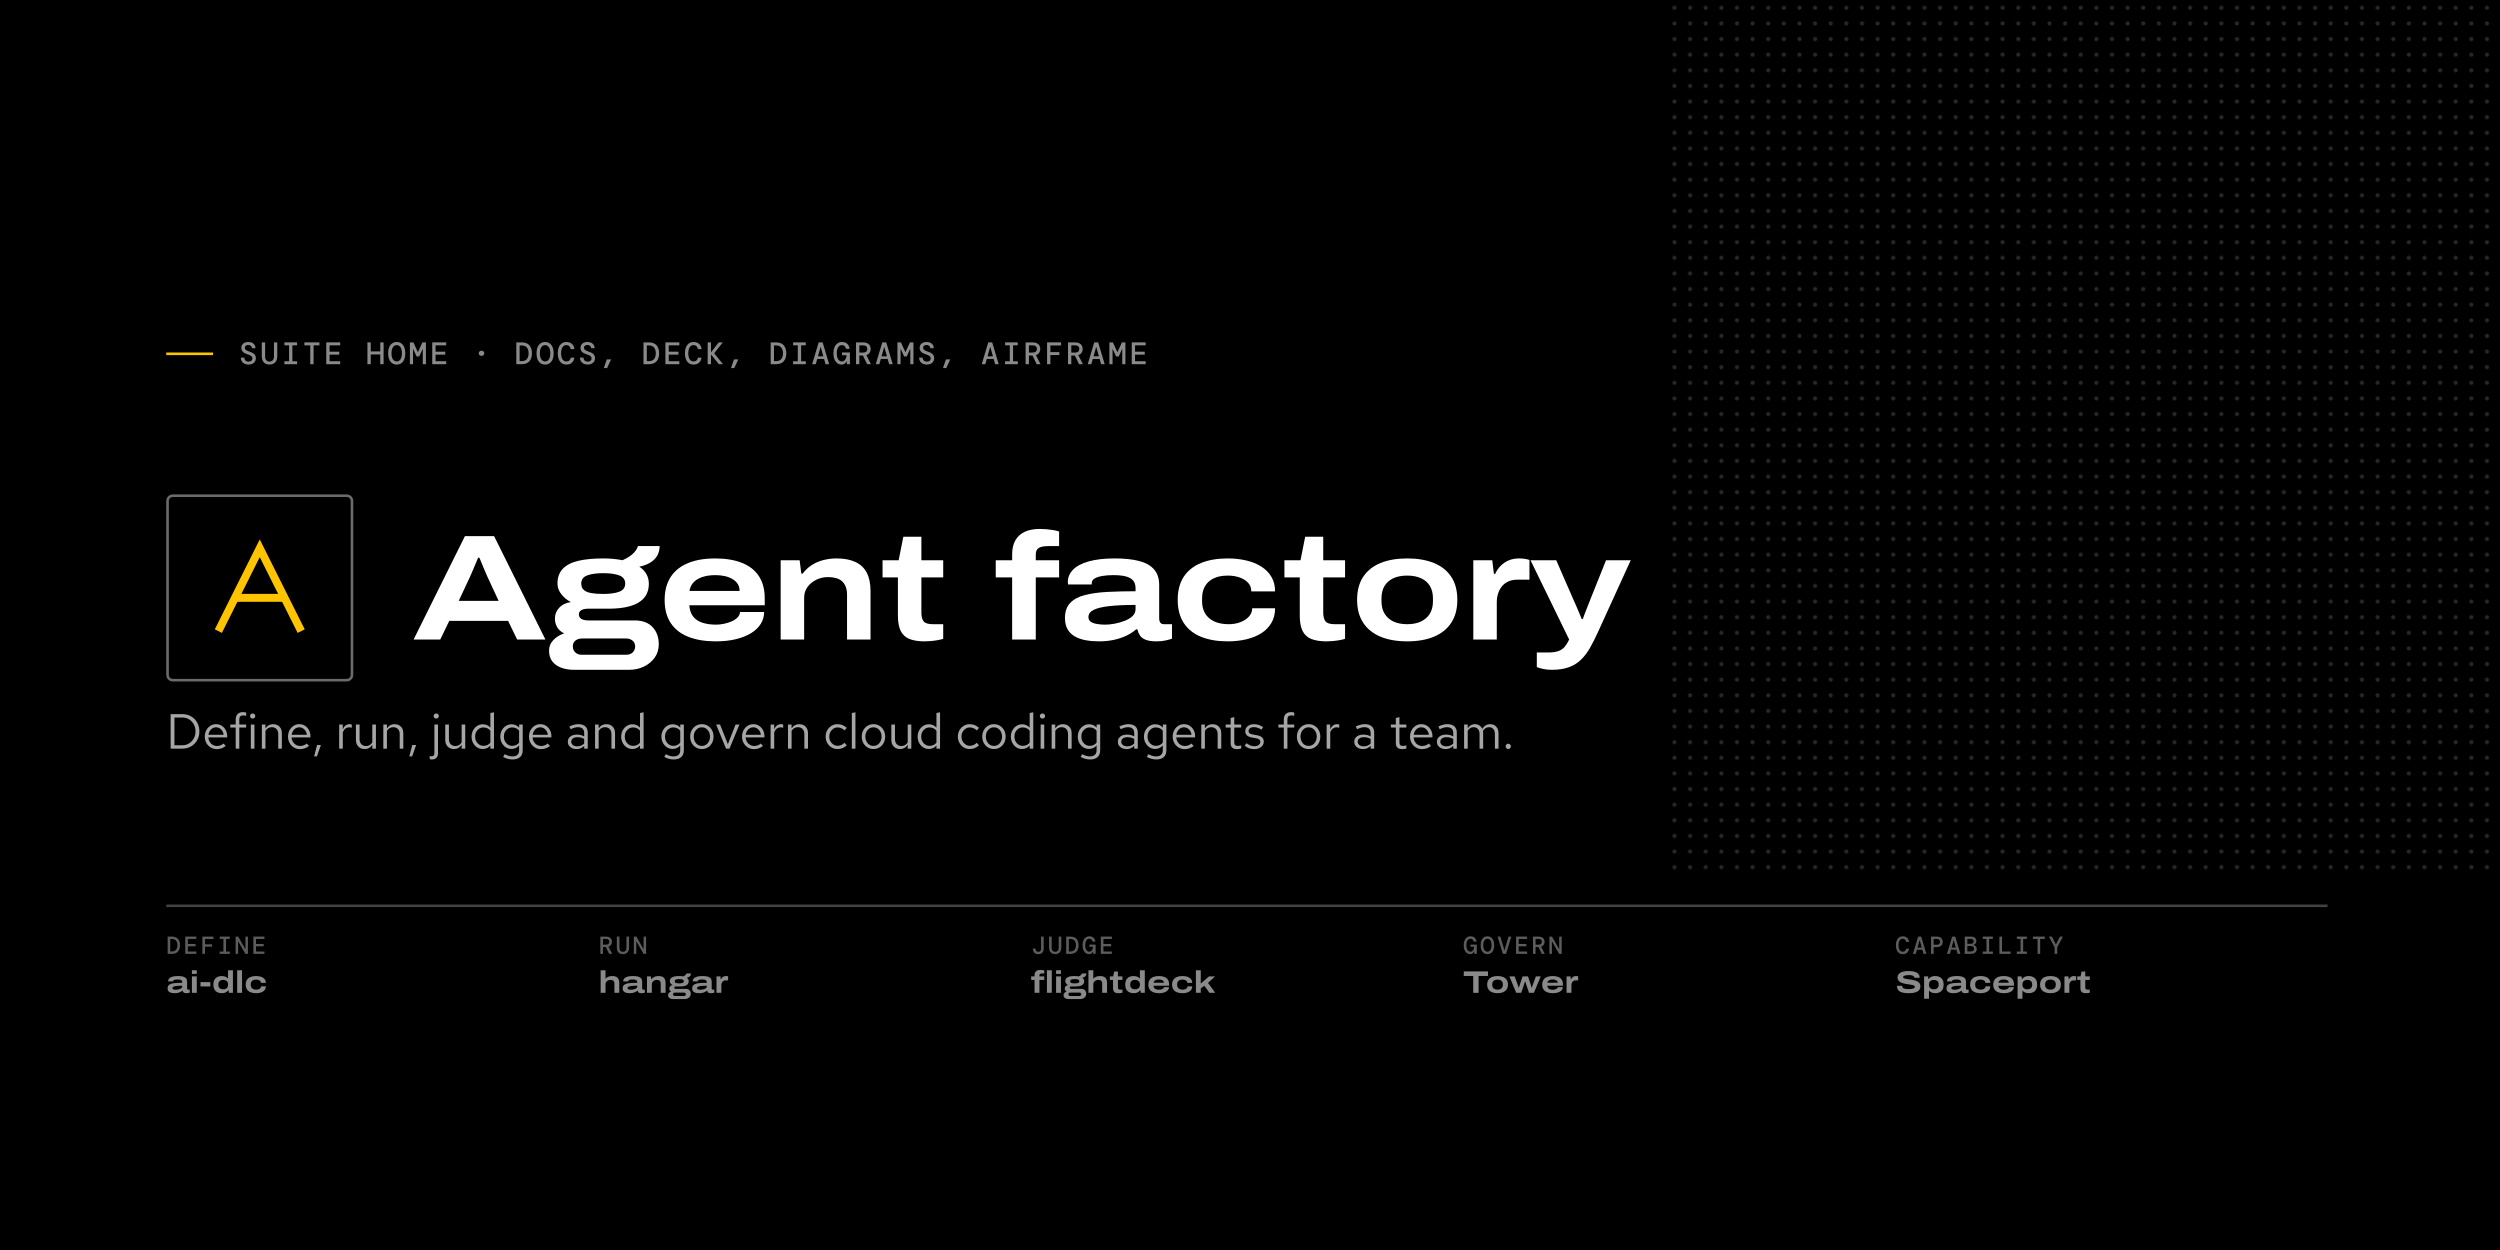
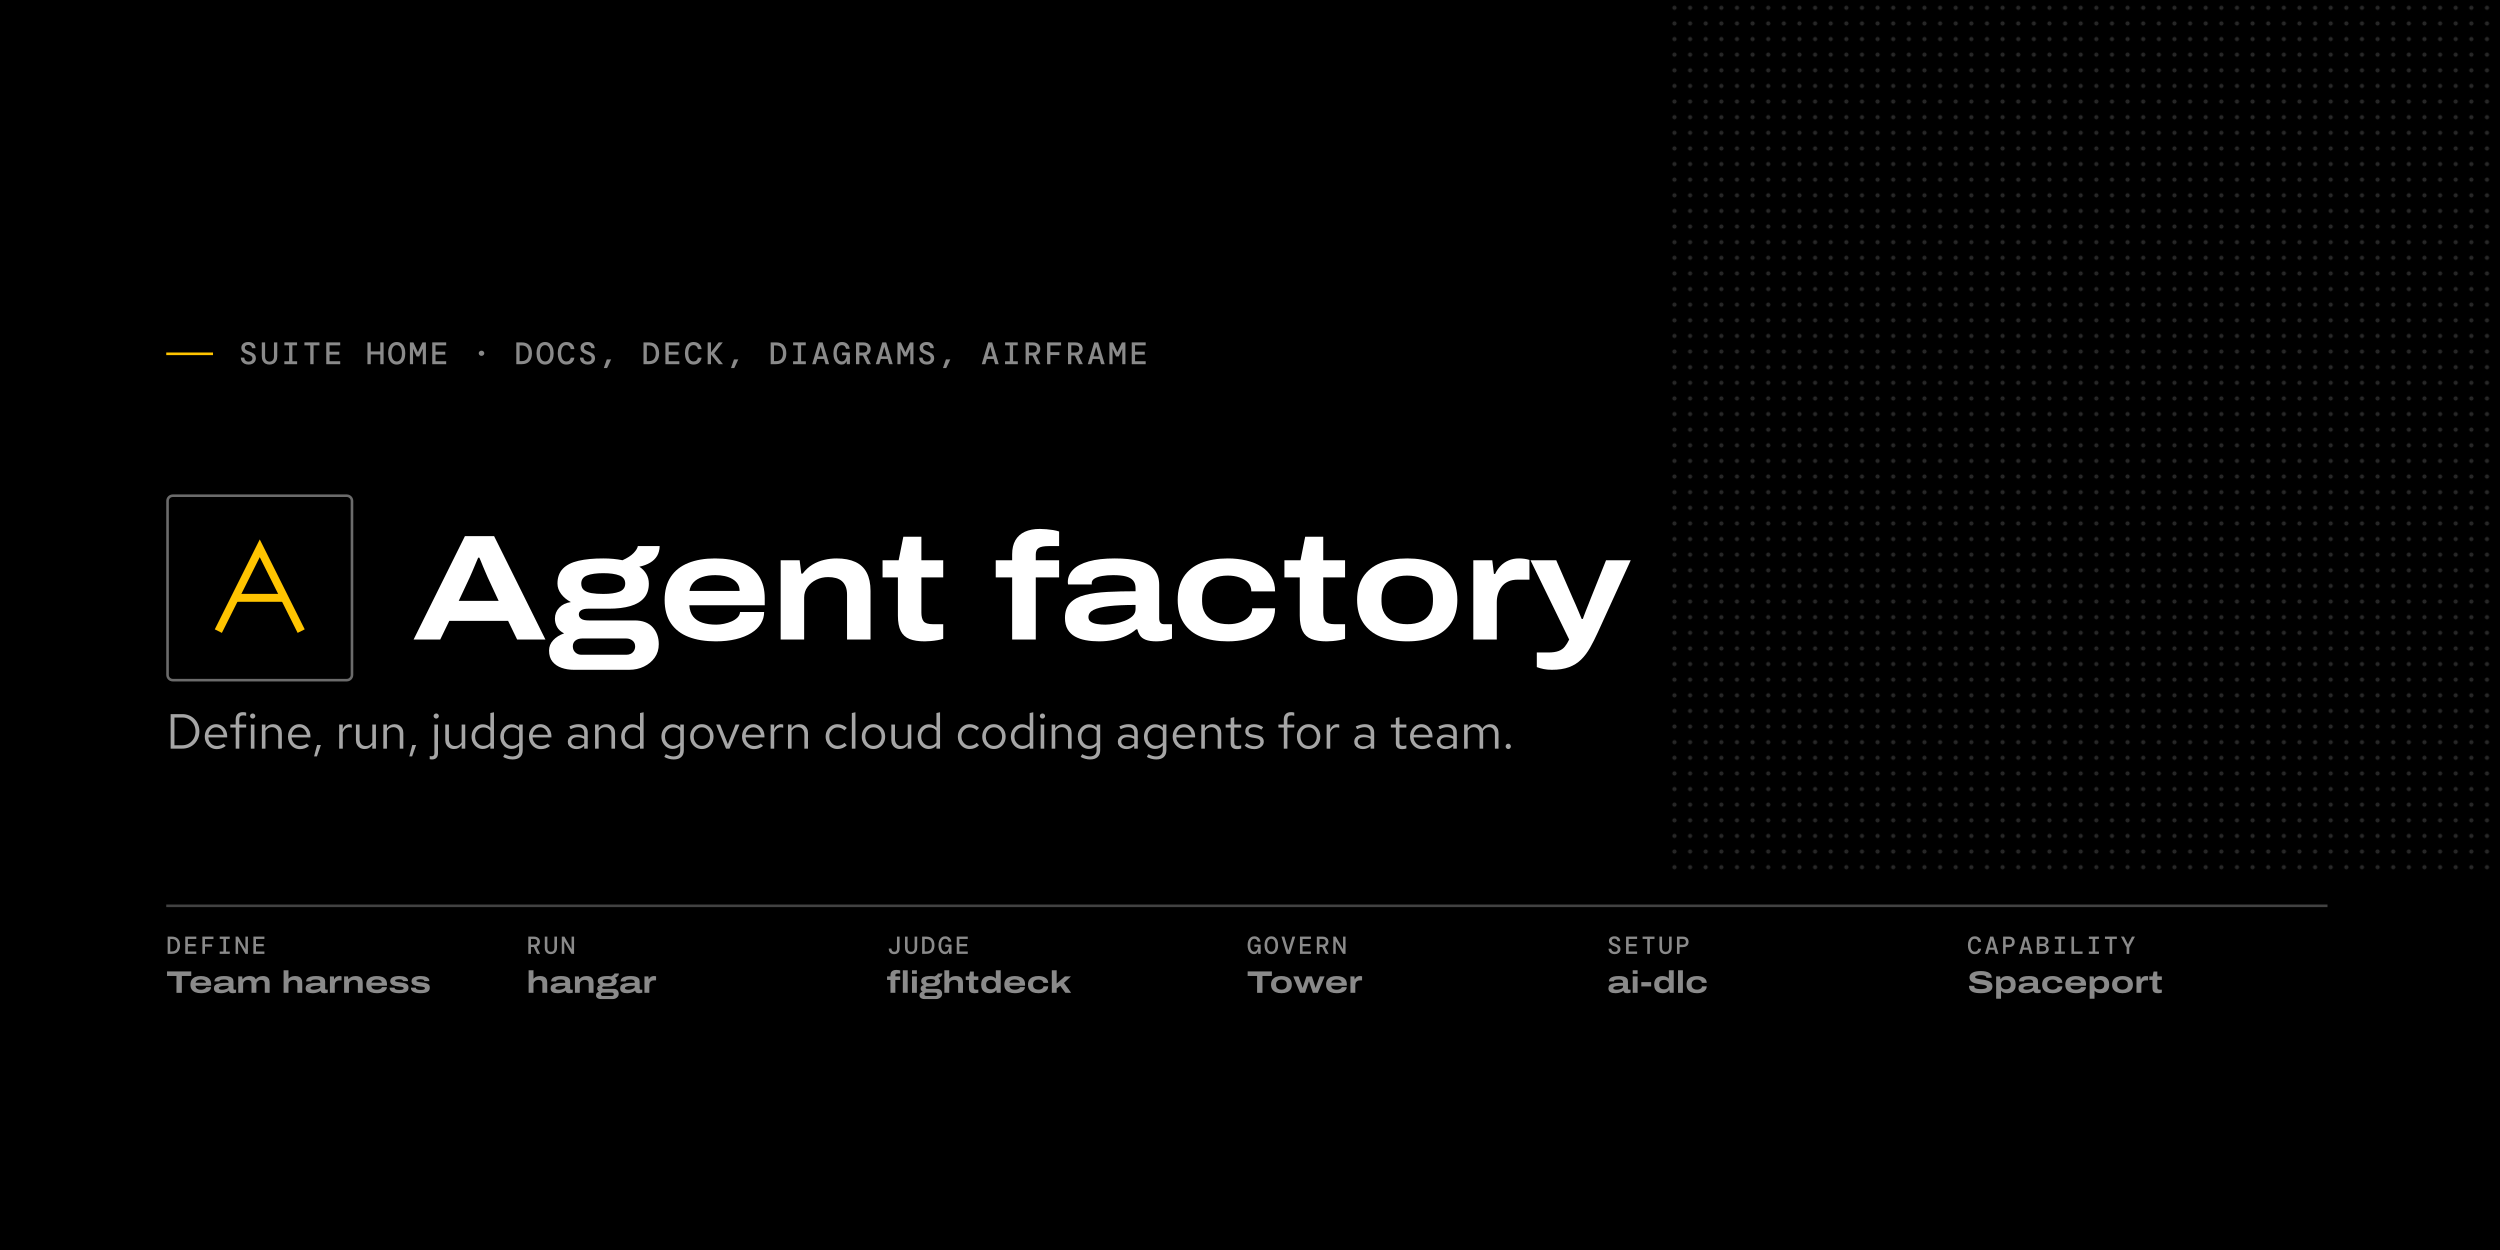
<svg xmlns="http://www.w3.org/2000/svg" width="1280" height="640" viewBox="0 0 1280 640" role="img" aria-labelledby="t d">
  <defs>
    <path id="m20" d="M307 -12Q233 -12 177.5 15Q122 42 90.5 92Q59 142 58 211H170Q171 158 206.5 120.5Q242 83 306 83Q365 83 398 110.5Q431 138 431 182Q431 219 411.5 243.5Q392 268 351 287.5Q310 307 245 328Q158 356 117 405.5Q76 455 76 527Q76 610 136 661Q196 712 301 712Q403 712 465 659.5Q527 607 529 514H416Q416 539 402 562.5Q388 586 362 601.5Q336 617 298 617Q251 618 219 594.5Q187 571 187 531Q187 482 226 454.5Q265 427 353 398Q408 380 450.5 354.5Q493 329 517.5 289.5Q542 250 542 189Q542 133 514 87.5Q486 42 433.5 15Q381 -12 307 -12Z" />
    <path id="m22" d="M298 -12Q227 -12 171.5 17Q116 46 84 105.5Q52 165 52 256V700H158V250Q158 170 196 126.5Q234 83 300 83Q366 83 404 126.5Q442 170 442 250V700H548V256Q548 165 515 105.5Q482 46 425.5 17Q369 -12 298 -12Z" />
    <path id="m9" d="M95 0V94H247V606H97V700H503V606H353V94H505V0Z" />
    <path id="m21" d="M247 0V605H59V700H541V605H353V0Z" />
    <path id="m5" d="M80 0V700H527V605H186V401H497V307H186V95H527V0Z" />
    <path id="m8" d="M41 0V700H147V410H453V700H559V0H453V313H147V0Z" />
    <path id="m16" d="M300 -12Q215 -12 153 32Q91 76 58 157Q25 238 25 350Q25 462 58 543Q91 624 153 668Q215 712 300 712Q386 712 447.5 668Q509 624 542 543Q575 462 575 350Q575 238 542 157Q509 76 447.5 32Q386 -12 300 -12ZM300 88Q375 88 421 155.5Q467 223 467 350Q467 477 421 544.5Q375 612 300 612Q224 612 178.5 544.5Q133 477 133 350Q133 223 178.5 155.5Q224 88 300 88Z" />
    <path id="m14" d="M43 0V700H155L300 384L445 700H557V0H456V498L342 248H258L144 497V0Z" />
    <path id="m87" d="M300 267Q263 267 237 291.5Q211 316 211 351Q211 386 237 410Q263 434 300 434Q338 434 363.5 410Q389 386 389 351Q389 316 363.5 291.5Q338 267 300 267Z" />
    <path id="m4" d="M57 0V700H225Q394 700 476 606.5Q558 513 558 350Q558 187 476 93.5Q394 0 225 0ZM163 98H221Q343 98 397 166.5Q451 235 451 350Q451 465 397 533.5Q343 602 221 602H163Z" />
    <path id="m3" d="M302 -12Q214 -12 152.5 33Q91 78 58.5 159.5Q26 241 26 349Q26 458 58.5 539.5Q91 621 153 666.5Q215 712 302 712Q415 712 482 650.5Q549 589 560 484H443Q434 539 398.5 575.5Q363 612 301 612Q222 612 178 542Q134 472 134 349Q134 227 178 157.5Q222 88 301 88Q365 88 399 121.5Q433 155 443 210H560Q544 107 479 47.5Q414 -12 302 -12Z" />
    <path id="m81" d="M144 -125 240 155H379L248 -125Z" />
    <path id="m11" d="M76 0V700H182V380L430 700H561L287 353V347L567 0H433L182 314V0Z" />
    <path id="m1" d="M28 0 237 700H363L572 0H457L410 168H190L143 0ZM297 550 214 253H386L303 550Z" />
    <path id="m7" d="M291 -12Q213 -12 154 32.5Q95 77 62 158Q29 239 29 350Q29 459 62 540Q95 621 156.5 666.5Q218 712 304 712Q408 712 471.5 655Q535 598 549 494H434Q424 548 390.5 580Q357 612 304 612Q223 612 180 542Q137 472 137 350Q137 223 182.5 155.5Q228 88 301 88Q350 88 382 117Q414 146 431 191.5Q448 237 452 288H305V376H559V0H461L454 94H448Q428 48 392 18Q356 -12 291 -12Z" />
    <path id="m19" d="M75 0V700H304Q386 700 439.5 672Q493 644 519.5 596.5Q546 549 546 489Q546 421 511.5 368.5Q477 316 406 292L553 0H430L296 277H181V0ZM181 373H298Q370 373 403.5 405Q437 437 437 489Q437 542 404 573.5Q371 605 297 605H181Z" />
    <path id="m6" d="M84 0V700H533V601H190V387H478V294H190V0Z" />
    <path id="d1" d="M21 0 362 687H556L897 0H709L649 124H258L198 0ZM321 257H586L513 414Q509 424 500 444Q491 464 482.5 485Q474 506 467 523Q460 540 458 544H450Q442 524 431 499Q420 474 410.5 450.5Q401 427 394 413Z" />
    <path id="d34" d="M177 -201Q134 -201 96.5 -188Q59 -175 36 -147Q13 -119 13 -73Q13 -34 41 -4Q69 26 113 41Q81 57 66.5 83Q52 109 52 139Q52 181 80.5 211.5Q109 242 158 249Q118 270 93.5 302.5Q69 335 69 372Q69 434 105 471Q141 508 209 523.5Q277 539 373 539Q408 539 440 536Q472 533 501 527Q550 549 574.5 574.5Q599 600 603 621H748Q747 583 731 556Q715 529 685 511Q655 493 613 484Q643 464 659.5 435.5Q676 407 676 371Q676 314 644.5 277Q613 240 553.5 222.5Q494 205 409 205H273Q243 205 227 195Q211 185 211 167Q211 149 226.5 138Q242 127 277 127H581Q660 127 701 82.5Q742 38 742 -31Q742 -82 715 -120Q688 -158 643.5 -179.5Q599 -201 545 -201ZM228 -101H527Q543 -101 556 -94.5Q569 -88 577 -75Q585 -62 585 -46Q585 -21 567.5 -7Q550 7 527 7H232Q206 7 188.5 -6.5Q171 -20 171 -45Q171 -70 187.5 -85.5Q204 -101 228 -101ZM373 303Q441 303 480 318Q519 333 519 372Q519 411 480 426Q441 441 373 441Q305 441 266 426Q227 411 227 372Q227 344 244.5 329Q262 314 295 308.5Q328 303 373 303Z" />
    <path id="d32" d="M387 -12Q282 -12 206 17.5Q130 47 88.5 108Q47 169 47 263Q47 355 87.5 416.5Q128 478 203.5 508.5Q279 539 381 539Q488 539 562 509Q636 479 674 420Q712 361 712 274V228H211Q214 182 236 153.5Q258 125 297.5 112Q337 99 390 99Q414 99 440.5 104.5Q467 110 490.5 120Q514 130 530 145.5Q546 161 548 183H708Q708 141 686 105Q664 69 622 43Q580 17 520.5 2.5Q461 -12 387 -12ZM212 323H545Q545 349 533 368.5Q521 388 498.5 401.5Q476 415 447 421.5Q418 428 384 428Q335 428 297.5 415.5Q260 403 238.5 379.5Q217 356 212 323Z" />
    <path id="d42" d="M69 0V527H195L206 438H215Q244 476 280.5 498Q317 520 358.5 529.5Q400 539 440 539Q515 539 565.5 515.5Q616 492 641 444Q666 396 666 323V0H510V298Q510 329 501 351.5Q492 374 476 388Q460 402 436.5 408.5Q413 415 384 415Q342 415 306 397.5Q270 380 247.5 349.5Q225 319 225 278V0Z" />
    <path id="d48" d="M304 -12Q243 -12 203.5 3.5Q164 19 145 56.5Q126 94 126 159V413H24V527H131L162 683H282V527H427V413H282V179Q282 141 296.5 121.5Q311 102 359 102H427V5Q413 0 390.5 -4Q368 -8 344.5 -10Q321 -12 304 -12Z" />
    <path id="d33" d="M122 0V413H13V527H122V566Q122 622 143.5 659.5Q165 697 206 716Q247 735 306 735Q326 735 349.5 733Q373 731 394.5 727.5Q416 724 434 718V621H366Q318 621 298.5 608.5Q279 596 279 565V527H434V413H279V0Z" />
    <path id="d28" d="M270 -12Q222 -12 181 -4.5Q140 3 109 20.5Q78 38 60.5 68Q43 98 43 144Q43 207 78 243.5Q113 280 176.5 296Q240 312 325.5 316.5Q411 321 512 321V340Q512 373 496 392Q480 411 447.5 419.5Q415 428 363 428Q324 428 291.5 422.5Q259 417 240 405.5Q221 394 221 376V366H64Q63 370 62.5 373.5Q62 377 62 382Q62 429 97 464.5Q132 500 201.5 519.5Q271 539 374 539Q470 539 535.5 522Q601 505 635 466Q669 427 669 362V141Q669 123 676.5 112.5Q684 102 702 102H754V6Q742 1 714 -5.5Q686 -12 652 -12Q606 -12 579.5 -1.5Q553 9 541 27.5Q529 46 524 68H516Q488 43 449.5 25Q411 7 366 -2.5Q321 -12 270 -12ZM311 99Q339 99 373.5 105.5Q408 112 440 124.5Q472 137 492 156Q512 175 512 202V230Q405 230 336 222Q267 214 233 197Q199 180 199 149Q199 128 215.5 117.5Q232 107 258 103Q284 99 311 99Z" />
    <path id="d30" d="M381 -12Q277 -12 202.5 18.5Q128 49 88 110.5Q48 172 48 264Q48 356 88 417Q128 478 202.5 508.5Q277 539 381 539Q446 539 503.5 525.5Q561 512 604 484.5Q647 457 671 416Q695 375 695 320H537Q537 354 516 377Q495 400 459.5 412.5Q424 425 381 425Q326 425 288 407Q250 389 230 355.5Q210 322 210 274V254Q210 207 230.5 173Q251 139 290.5 120.5Q330 102 387 102Q429 102 464.5 115.5Q500 129 521.5 153Q543 177 543 208H695Q695 152 670.5 110.5Q646 69 603.5 42Q561 15 503.5 1.5Q446 -12 381 -12Z" />
    <path id="d43" d="M380 -12Q277 -12 202.5 19Q128 50 87.5 111.5Q47 173 47 264Q47 356 87.5 417Q128 478 202.5 508.5Q277 539 380 539Q483 539 557.5 508.5Q632 478 672.5 417Q713 356 713 264Q713 173 672.5 111.5Q632 50 557.5 19Q483 -12 380 -12ZM380 102Q434 102 472.5 120.5Q511 139 531 173Q551 207 551 254V274Q551 322 531 355.5Q511 389 472.5 407Q434 425 380 425Q325 425 287 407Q249 389 229 355.5Q209 322 209 274V254Q209 207 229 173Q249 139 287 120.5Q325 102 380 102Z" />
    <path id="d46" d="M69 0V527H195L206 436H214Q227 465 249.5 488.5Q272 512 303 525.5Q334 539 373 539Q391 539 409 536.5Q427 534 442 529V398H365Q327 398 300.5 385.5Q274 373 257.5 351.5Q241 330 233 303.5Q225 277 225 248V0Z" />
    <path id="d53" d="M146 -201Q116 -201 91.5 -196Q67 -191 46 -183V-86H121Q165 -86 191 -76Q217 -66 232.5 -46.5Q248 -27 261 0L4 527H175L284 277Q292 260 303 234.5Q314 209 325 183Q336 157 344 137H352Q353 140 358.5 156Q364 172 373 194Q382 216 391 239Q400 262 407 280L506 527H670L452 49Q426 -8 400 -54Q374 -100 340.5 -133Q307 -166 260 -183.5Q213 -201 146 -201Z" />
    <path id="s4" d="M166 69H326Q402 69 462 106Q522 143 557.5 206.5Q593 270 593 350Q593 430 557.5 493.5Q522 557 462 594Q402 631 326 631H166ZM89 0V700H321Q398 700 462.5 673.5Q527 647 573.5 599.5Q620 552 645.5 488.5Q671 425 671 350Q671 275 645.5 211.5Q620 148 573.5 100.5Q527 53 462.5 26.5Q398 0 321 0Z" />
    <path id="s31" d="M295 -10Q227 -10 172 23.5Q117 57 85 114.5Q53 172 53 244Q53 316 83.5 373Q114 430 166 463Q218 496 283 496Q347 496 397.5 463.5Q448 431 477.5 375.5Q507 320 507 250V228H124Q128 178 151.5 138.5Q175 99 213.5 76.5Q252 54 298 54Q336 54 371.5 67.5Q407 81 432 104L478 55Q436 22 391 6Q346 -10 295 -10ZM126 280H435Q430 324 408.5 358.5Q387 393 354.5 413Q322 433 282 433Q242 433 209 413.5Q176 394 154.5 359.5Q133 325 126 280Z" />
    <path id="s56" d="M137 0V428H28V488H137V590Q137 662 175 701Q213 740 283 740Q303 740 319.5 738Q336 736 349 731V665Q333 670 320 672Q307 674 290 674Q248 674 229 653.5Q210 633 210 589V488H349V428H210V0ZM444 0V488H517V0ZM481 609Q459 609 443.5 624.5Q428 640 428 661Q428 682 443.5 697.5Q459 713 481 713Q503 713 518.5 697.5Q534 682 534 661Q534 640 518.5 624.5Q503 609 481 609Z" />
    <path id="s41" d="M75 0V488H148V409Q176 453 215 474.5Q254 496 303 496Q356 496 395.5 473.5Q435 451 457.5 410.5Q480 370 480 316V0H407V295Q407 360 371.5 397.5Q336 435 276 435Q236 435 203 416Q170 397 148 360V0Z" />
    <path id="s63" d="M50 -157 110 74H188L107 -157Z" />
    <path id="s45" d="M75 0V488H148V388Q167 439 202.5 467.5Q238 496 284 496Q297 496 308 494.5Q319 493 330 489V423Q318 427 304.5 429.5Q291 432 279 432Q234 432 200.5 406Q167 380 148 333V0Z" />
    <path id="s48" d="M249 -8Q197 -8 157 15Q117 38 94.5 79Q72 120 72 173V488H146V194Q146 129 181 91Q216 53 276 53Q317 53 349.5 72Q382 91 404 127V488H477V0H404V79Q376 36 337.5 14Q299 -8 249 -8Z" />
    <path id="s37" d="M112 609Q90 609 74.5 624.5Q59 640 59 661Q59 682 74.5 697.5Q90 713 112 713Q134 713 149.5 697.5Q165 682 165 661Q165 640 149.5 624.5Q134 609 112 609ZM25 -219Q13 -219 1.5 -217Q-10 -215 -20 -213V-150Q-11 -152 -2.5 -153Q6 -154 16 -154Q48 -154 61.5 -139Q75 -124 75 -90V488H148V-94Q148 -153 116.5 -186Q85 -219 25 -219Z" />
    <path id="s30" d="M278 -7Q215 -7 164 26.5Q113 60 83 116.5Q53 173 53 243Q53 314 83.5 370.5Q114 427 166 460.5Q218 494 282 494Q327 494 366 476.5Q405 459 434 426V722L507 737V0H434V65Q406 30 366 11.5Q326 -7 278 -7ZM296 57Q339 57 375 74Q411 91 434 122V364Q410 395 373.5 412.5Q337 430 296 430Q247 430 208.5 406Q170 382 147.5 340Q125 298 125 244Q125 191 147.5 148.5Q170 106 208.5 81.5Q247 57 296 57Z" />
    <path id="s33" d="M301 -219Q252 -219 202.5 -205.5Q153 -192 111 -168L142 -112Q187 -135 224 -146Q261 -157 298 -157Q365 -157 399.5 -125Q434 -93 434 -32V66Q406 31 366 12.5Q326 -6 278 -6Q215 -6 164 27.5Q113 61 83 117.5Q53 174 53 244Q53 314 83.5 370.5Q114 427 166 460.5Q218 494 282 494Q328 494 367 476.5Q406 459 435 425V488H507V-31Q507 -122 454 -170.5Q401 -219 301 -219ZM296 57Q339 57 375 74.5Q411 92 434 123V364Q410 395 373.5 412.5Q337 430 296 430Q247 430 208.5 406Q170 382 147.5 340Q125 298 125 244Q125 191 147.5 148.5Q170 106 208.5 81.5Q247 57 296 57Z" />
    <path id="s27" d="M226 -9Q174 -9 134 10Q94 29 71.5 62.5Q49 96 49 140Q49 184 72 216.5Q95 249 136 267Q177 285 232 285Q274 285 311.5 276Q349 267 381 247V314Q381 374 349 404.5Q317 435 255 435Q221 435 185.5 425Q150 415 107 393L80 449Q178 496 264 496Q355 496 404 451.5Q453 407 453 324V0H381V57Q349 24 310 7.5Q271 -9 226 -9ZM119 142Q119 99 152.5 73Q186 47 241 47Q282 47 316.5 61Q351 75 381 103V197Q350 215 317 223.5Q284 232 243 232Q187 232 153 207.5Q119 183 119 142Z" />
    <path id="s42" d="M290 -8Q223 -8 169 25Q115 58 84 115Q53 172 53 244Q53 316 84 373Q115 430 169 463Q223 496 290 496Q358 496 411.5 463Q465 430 496 373Q527 316 527 244Q527 172 496 115Q465 58 411.5 25Q358 -8 290 -8ZM290 56Q338 56 375 80.5Q412 105 433.5 148Q455 191 455 244Q455 298 433.5 340.5Q412 383 375 407.5Q338 432 290 432Q242 432 205 407.5Q168 383 146.5 340.5Q125 298 125 244Q125 191 146.5 148Q168 105 205 80.5Q242 56 290 56Z" />
    <path id="s49" d="M215 0 15 488H94L252 91L408 488H486L285 0Z" />
    <path id="s29" d="M294 -8Q226 -8 171.5 25.5Q117 59 85 116.5Q53 174 53 244Q53 315 85 372Q117 429 171.5 462.5Q226 496 294 496Q348 496 397 476Q446 456 482 420L435 369Q409 398 372 414Q335 430 297 430Q249 430 210.5 405Q172 380 149 338Q126 296 126 244Q126 192 149 150Q172 108 210.5 83Q249 58 297 58Q335 58 372 74.5Q409 91 435 119L482 68Q446 32 397 12Q348 -8 294 -8Z" />
    <path id="s39" d="M75 0V722L148 737V0Z" />
    <path id="s35" d="M74 0V488H147V0ZM111 609Q89 609 73.5 624.5Q58 640 58 661Q58 682 73.5 697.5Q89 713 111 713Q133 713 148.5 697.5Q164 682 164 661Q164 640 148.5 624.5Q133 609 111 609Z" />
    <path id="s47" d="M261 -10Q198 -10 165.5 20.5Q133 51 133 109V428H32V488H133V622L206 639V488H346V428H206V128Q206 89 222.5 72Q239 55 277 55Q296 55 311 58Q326 61 346 68V3Q326 -4 304 -7Q282 -10 261 -10Z" />
    <path id="s46" d="M226 -10Q166 -10 115 8.5Q64 27 28 62L67 110Q111 78 148 63.5Q185 49 224 49Q277 49 312 74Q347 99 347 138Q347 168 326.5 185Q306 202 259 211L179 225Q108 238 74.5 269Q41 300 41 353Q41 395 63.5 427Q86 459 126 477.5Q166 496 217 496Q267 496 312 481.5Q357 467 403 435L367 384Q329 411 291 423.5Q253 436 214 436Q166 436 137 415Q108 394 108 358Q108 328 126.5 312Q145 296 192 288L274 273Q348 260 382 228Q416 196 416 142Q416 99 391 64.5Q366 30 323 10Q280 -10 226 -10Z" />
    <path id="s32" d="M137 0V428H28V488H137V590Q137 662 175 701Q213 740 283 740Q303 740 319.5 738Q336 736 349 731V665Q333 670 320 672Q307 674 290 674Q248 674 229 653.5Q210 633 210 589V488H349V428H210V0Z" />
    <path id="s40" d="M75 0V488H148V412Q176 454 212 475Q248 496 293 496Q345 496 384 470.5Q423 445 443 401Q472 448 512.5 472Q553 496 606 496Q655 496 692.5 473Q730 450 751 409.5Q772 369 772 315V0H699V297Q699 361 667 398Q635 435 579 435Q541 435 510.5 416Q480 397 457 358Q459 348 460 337Q461 326 461 315V0H388V297Q388 361 355.5 398Q323 435 267 435Q192 435 148 363V0Z" />
    <path id="s62" d="M125 -8Q103 -8 87.5 8Q72 24 72 46Q72 69 87.5 84.5Q103 100 125 100Q147 100 162.5 84.5Q178 69 178 46Q178 24 162.5 8Q147 -8 125 -8Z" />
    <path id="m15" d="M51 0V700H155L448 187V700H549V0H445L152 513V0Z" />
-     <path id="d36" d="M69 608V724H225V608ZM69 0V527H225V0Z" />
-     <path id="d180" d="M50 205V344H366V205Z" />
-     <path id="d31" d="M320 -12Q238 -12 177 18Q116 48 81.5 109.5Q47 171 47 263Q47 357 81 418Q115 479 175 509Q235 539 313 539Q352 539 389 530.5Q426 522 457.5 505Q489 488 511 462H518V724H675V0H548L535 83H527Q489 31 435.5 9.5Q382 -12 320 -12ZM362 113Q412 113 447 130.5Q482 148 500.5 181Q519 214 519 259V267Q519 302 508.5 329Q498 356 477.5 375Q457 394 427.5 404.5Q398 415 361 415Q312 415 277.5 397.5Q243 380 225 348Q207 316 207 271V256Q207 211 225.5 179Q244 147 278.5 130Q313 113 362 113Z" />
-     <path id="d40" d="M69 0V724H225V0Z" />
+     <path id="d20" d="M328 0V541H25V687H802V541H500V0Z" />
+     <path id="d41" d="M69 0V527H195L206 438H215Q243 476 278.5 498Q314 520 354.5 529.5Q395 539 434 539Q508 539 557.5 514.5Q607 490 629 438H639Q667 476 703 498Q739 520 779.5 529.5Q820 539 860 539Q931 539 979.5 515.5Q1028 492 1052 444Q1076 396 1076 323V0H920V298Q920 329 911.5 351.5Q903 374 887.5 388Q872 402 850.5 408.5Q829 415 802 415Q762 415 727.5 397.5Q693 380 671.5 349.5Q650 319 650 278V0H494V298Q494 329 486 351.5Q478 374 462.5 388Q447 402 425.5 408.5Q404 415 376 415Q336 415 301.5 397.5Q267 380 246 349.5Q225 319 225 278V0Z" />
    <path id="d35" d="M69 0V724H225V457H233Q260 488 294.5 506Q329 524 366.5 531.5Q404 539 440 539Q515 539 565.5 515.5Q616 492 641 444Q666 396 666 323V0H510V298Q510 329 501 351.5Q492 374 476 388Q460 402 436.5 408.5Q413 415 384 415Q342 415 306 397.5Q270 380 247.5 349.5Q225 319 225 278V0Z" />
+     <path id="d47" d="M340 -12Q281 -12 227 -2.5Q173 7 130.5 26Q88 45 63 76Q38 107 38 149Q38 154 38.5 158Q39 162 40 166H200Q200 164 199.5 161Q199 158 199 156Q199 133 219 119Q239 105 271.5 98.5Q304 92 341 92Q376 92 409.5 96Q443 100 465 111.5Q487 123 487 147Q487 171 461 182Q435 193 388.5 198.5Q342 204 280 213Q233 220 192.5 231Q152 242 121.5 259.5Q91 277 74 305Q57 333 57 374Q57 418 78 449.5Q99 481 137.5 501Q176 521 230 530Q284 539 349 539Q406 539 456.5 530Q507 521 545 502Q583 483 605 455Q627 427 627 390Q627 386 627 382Q627 378 626 375H466V380Q466 400 449 412Q432 424 405 429.5Q378 435 347 435Q336 435 314 434Q292 433 268.5 429Q245 425 229 416Q213 407 213 390Q213 369 238 359Q263 349 303.5 344Q344 339 391 333Q441 327 486.5 318Q532 309 567.5 291.5Q603 274 623 244Q643 214 643 166Q643 116 622 81.5Q601 47 561.5 26.5Q522 6 465.5 -3Q409 -12 340 -12Z" />
    <path id="m10" d="M309 -12Q201 -12 143 48.5Q85 109 85 215H192Q193 160 220 122Q247 84 308 84Q367 84 392.5 121Q418 158 418 213V700H524V213Q524 105 467 46.5Q410 -12 309 -12Z" />
    <path id="d60" d="M122 0V413H13V527H122V566Q122 622 143.5 659.5Q165 697 206 716Q247 735 306 735Q326 735 349 733Q372 731 394 727.5Q416 724 434 718V621H366Q318 621 298.5 608.5Q279 596 279 565V527H434V413H279V0ZM519 0V724H675V0Z" />
+     <path id="d36" d="M69 608V724H225V608ZM69 0V527H225V0Z" />
+     <path id="d31" d="M320 -12Q238 -12 177 18Q116 48 81.5 109.5Q47 171 47 263Q47 357 81 418Q115 479 175 509Q235 539 313 539Q352 539 389 530.5Q426 522 457.5 505Q489 488 511 462H518V724H675V0H548L535 83H527Q489 31 435.5 9.5Q382 -12 320 -12ZM362 113Q412 113 447 130.5Q482 148 500.5 181Q519 214 519 259V267Q519 302 508.5 329Q498 356 477.5 375Q457 394 427.5 404.5Q398 415 361 415Q312 415 277.5 397.5Q243 380 225 348Q207 316 207 271V256Q207 211 225.5 179Q244 147 278.5 130Q313 113 362 113Z" />
    <path id="d39" d="M69 0V724H225V298L488 527H682L458 318L690 0H504L339 227L225 143V0Z" />
    <path id="m23" d="M237 0 21 700H135L300 140L465 700H579L363 0Z" />
-     <path id="d20" d="M328 0V541H25V687H802V541H500V0Z" />
    <path id="d51" d="M224 0 4 527H172L265 276Q273 254 280 233Q287 212 292.5 194.5Q298 177 300 166H308Q311 177 316.5 194Q322 211 329 232Q336 253 343 275L427 527H601L685 275Q688 267 693.5 247.5Q699 228 705.5 206.5Q712 185 718 166H726Q730 182 736.5 202.5Q743 223 750 242.5Q757 262 761 275L853 527H1010L790 0H635L553 240Q546 263 538 286.5Q530 310 523 331Q516 352 512 365H505Q500 350 492.5 328.5Q485 307 478 283.5Q471 260 464 239L384 0Z" />
    <path id="m17" d="M71 0V700H308Q388 700 440 672.5Q492 645 517 597Q542 549 542 487Q542 425 517 377Q492 329 440 301.5Q388 274 308 274H177V0ZM177 369H303Q371 369 402.5 401Q434 433 434 487Q434 540 402.5 572.5Q371 605 303 605H177Z" />
+     <path id="d180" d="M50 205V344H366V205Z" />
+     <path id="d40" d="M69 0V724H225V0Z" />
    <path id="m2" d="M56 0V700H306Q415 700 471 650Q527 600 527 521Q527 460 495 422Q463 384 421 367V360Q471 342 507 301.5Q543 261 543 195Q543 141 516.5 96.5Q490 52 439 26Q388 0 314 0ZM162 408H293Q354 408 386 432.5Q418 457 418 507Q418 606 291 606H162ZM162 98H300Q365 98 400 126Q435 154 435 208Q435 261 398 289.5Q361 318 298 318H162Z" />
    <path id="m12" d="M81 0V700H187V95H532V0Z" />
    <path id="m26" d="M247 0V266L16 700H137L300 378L463 700H584L353 266V0Z" />
    <path id="d19" d="M440 -12Q359 -12 289.5 -2.5Q220 7 167 32Q114 57 85 101.5Q56 146 56 215Q56 217 56 220Q56 223 57 225H226Q225 221 225 216Q225 211 225 205Q225 174 250 155.5Q275 137 322 128.5Q369 120 432 120Q459 120 486.5 122Q514 124 539.5 128.5Q565 133 585 141Q605 149 617 161.5Q629 174 629 191Q629 215 605.5 229.5Q582 244 542.5 253Q503 262 453.5 268.5Q404 275 351 283.5Q298 292 248.5 306.5Q199 321 159.5 344.5Q120 368 96.5 405Q73 442 73 496Q73 546 98 584Q123 622 170 648Q217 674 283.5 686.5Q350 699 433 699Q517 699 582 685.5Q647 672 691.5 646.5Q736 621 758.5 583.5Q781 546 781 498V483H613V494Q613 516 591.5 532.5Q570 549 531.5 559Q493 569 442 569Q375 569 333 560.5Q291 552 271 537.5Q251 523 251 506Q251 484 274.5 471Q298 458 337.5 450Q377 442 426.5 435.5Q476 429 529 420Q582 411 631.5 397.5Q681 384 720.5 360Q760 336 783.5 300.5Q807 265 807 212Q807 131 760 81.5Q713 32 630.5 10Q548 -12 440 -12Z" />
    <path id="d44" d="M69 -189V527H195L208 444H217Q254 497 307.5 518Q361 539 424 539Q505 539 566 509Q627 479 661.5 418Q696 357 696 264Q696 171 662 109.5Q628 48 568.5 18Q509 -12 431 -12Q392 -12 354.5 -3.5Q317 5 286 22Q255 39 233 65H225V-189ZM383 113Q432 113 466.5 130.5Q501 148 519 180Q537 212 537 256V271Q537 316 519 348.5Q501 381 466 398Q431 415 381 415Q332 415 296.5 397Q261 379 242.5 346.5Q224 314 224 268V260Q224 226 234.5 198.5Q245 171 265.5 152Q286 133 315.5 123Q345 113 383 113Z" />
  </defs>
  <rect width="1280" height="640" fill="#000000" />
  <pattern id="dots" x="853.33" y="0" width="8" height="8" patternUnits="userSpaceOnUse">
    <circle cx="4" cy="4" r="1.1" fill="#262626" />
  </pattern>
  <rect x="853.33" y="0" width="426.67" height="448" fill="url(#dots)" />
  <g transform="translate(0 106.67) scale(1.33)">
    <rect x="64" y="55.5" width="18" height="1" fill="#FFC400" />
    <g fill="#8A8A8A">
      <use href="#m20" transform="translate(92 60) scale(0.012 -0.012)" />
      <use href="#m22" transform="translate(100.16 60) scale(0.012 -0.012)" />
      <use href="#m9" transform="translate(108.32 60) scale(0.012 -0.012)" />
      <use href="#m21" transform="translate(116.48 60) scale(0.012 -0.012)" />
      <use href="#m5" transform="translate(124.64 60) scale(0.012 -0.012)" />
      <use href="#m8" transform="translate(140.96 60) scale(0.012 -0.012)" />
      <use href="#m16" transform="translate(149.12 60) scale(0.012 -0.012)" />
      <use href="#m14" transform="translate(157.28 60) scale(0.012 -0.012)" />
      <use href="#m5" transform="translate(165.44 60) scale(0.012 -0.012)" />
      <use href="#m87" transform="translate(181.76 60) scale(0.012 -0.012)" />
      <use href="#m4" transform="translate(198.08 60) scale(0.012 -0.012)" />
      <use href="#m16" transform="translate(206.24 60) scale(0.012 -0.012)" />
      <use href="#m3" transform="translate(214.4 60) scale(0.012 -0.012)" />
      <use href="#m20" transform="translate(222.56 60) scale(0.012 -0.012)" />
      <use href="#m81" transform="translate(230.72 60) scale(0.012 -0.012)" />
      <use href="#m4" transform="translate(247.04 60) scale(0.012 -0.012)" />
      <use href="#m5" transform="translate(255.2 60) scale(0.012 -0.012)" />
      <use href="#m3" transform="translate(263.36 60) scale(0.012 -0.012)" />
      <use href="#m11" transform="translate(271.52 60) scale(0.012 -0.012)" />
      <use href="#m81" transform="translate(279.68 60) scale(0.012 -0.012)" />
      <use href="#m4" transform="translate(296 60) scale(0.012 -0.012)" />
      <use href="#m9" transform="translate(304.16 60) scale(0.012 -0.012)" />
      <use href="#m1" transform="translate(312.32 60) scale(0.012 -0.012)" />
      <use href="#m7" transform="translate(320.48 60) scale(0.012 -0.012)" />
      <use href="#m19" transform="translate(328.64 60) scale(0.012 -0.012)" />
      <use href="#m1" transform="translate(336.8 60) scale(0.012 -0.012)" />
      <use href="#m14" transform="translate(344.96 60) scale(0.012 -0.012)" />
      <use href="#m20" transform="translate(353.12 60) scale(0.012 -0.012)" />
      <use href="#m81" transform="translate(361.28 60) scale(0.012 -0.012)" />
      <use href="#m1" transform="translate(377.6 60) scale(0.012 -0.012)" />
      <use href="#m9" transform="translate(385.76 60) scale(0.012 -0.012)" />
      <use href="#m19" transform="translate(393.92 60) scale(0.012 -0.012)" />
      <use href="#m6" transform="translate(402.08 60) scale(0.012 -0.012)" />
      <use href="#m19" transform="translate(410.24 60) scale(0.012 -0.012)" />
      <use href="#m1" transform="translate(418.4 60) scale(0.012 -0.012)" />
      <use href="#m14" transform="translate(426.56 60) scale(0.012 -0.012)" />
      <use href="#m5" transform="translate(434.72 60) scale(0.012 -0.012)" />
    </g>
    <rect x="64.5" y="110.63" width="71" height="71" rx="2" fill="none" stroke="#6B6B6B" />
    <g transform="translate(77.1 123.23) scale(1.908)" fill="none" color="#FFC400" stroke="#FFC400" stroke-width="1.6" stroke-linecap="square" stroke-linejoin="miter">
      <path d="M4 20 L12 4 L20 20" />
      <path d="M7.5 14 H16.5" />
    </g>
    <g fill="#FFFFFF">
      <use href="#d1" transform="translate(158 166) scale(0.05794 -0.05794)" />
      <use href="#d34" transform="translate(210.61 166) scale(0.05794 -0.05794)" />
      <use href="#d32" transform="translate(253.14 166) scale(0.05794 -0.05794)" />
      <use href="#d42" transform="translate(296.53 166) scale(0.05794 -0.05794)" />
      <use href="#d48" transform="translate(338.36 166) scale(0.05794 -0.05794)" />
      <use href="#d33" transform="translate(382.57 166) scale(0.05794 -0.05794)" />
      <use href="#d28" transform="translate(407.48 166) scale(0.05794 -0.05794)" />
      <use href="#d30" transform="translate(450.59 166) scale(0.05794 -0.05794)" />
      <use href="#d48" transform="translate(493.06 166) scale(0.05794 -0.05794)" />
      <use href="#d43" transform="translate(519.71 166) scale(0.05794 -0.05794)" />
      <use href="#d46" transform="translate(563.17 166) scale(0.05794 -0.05794)" />
      <use href="#d53" transform="translate(588.95 166) scale(0.05794 -0.05794)" />
    </g>
    <g fill="#A6A6A6">
      <use href="#s4" transform="translate(64 208) scale(0.019 -0.019)" />
      <use href="#s31" transform="translate(77.83 208) scale(0.019 -0.019)" />
      <use href="#s56" transform="translate(88.13 208) scale(0.019 -0.019)" />
      <use href="#s41" transform="translate(99.38 208) scale(0.019 -0.019)" />
      <use href="#s31" transform="translate(109.87 208) scale(0.019 -0.019)" />
      <use href="#s63" transform="translate(119.97 208) scale(0.019 -0.019)" />
      <use href="#s45" transform="translate(129.15 208) scale(0.019 -0.019)" />
      <use href="#s48" transform="translate(135.65 208) scale(0.019 -0.019)" />
      <use href="#s41" transform="translate(146.14 208) scale(0.019 -0.019)" />
      <use href="#s63" transform="translate(156.62 208) scale(0.019 -0.019)" />
      <use href="#s37" transform="translate(165.8 208) scale(0.019 -0.019)" />
      <use href="#s48" transform="translate(170.04 208) scale(0.019 -0.019)" />
      <use href="#s30" transform="translate(180.53 208) scale(0.019 -0.019)" />
      <use href="#s33" transform="translate(191.59 208) scale(0.019 -0.019)" />
      <use href="#s31" transform="translate(202.64 208) scale(0.019 -0.019)" />
      <use href="#s27" transform="translate(217.65 208) scale(0.019 -0.019)" />
      <use href="#s41" transform="translate(227.65 208) scale(0.019 -0.019)" />
      <use href="#s30" transform="translate(238.13 208) scale(0.019 -0.019)" />
      <use href="#s33" transform="translate(253.62 208) scale(0.019 -0.019)" />
      <use href="#s42" transform="translate(264.68 208) scale(0.019 -0.019)" />
      <use href="#s49" transform="translate(275.41 208) scale(0.019 -0.019)" />
      <use href="#s31" transform="translate(284.65 208) scale(0.019 -0.019)" />
      <use href="#s45" transform="translate(295.23 208) scale(0.019 -0.019)" />
      <use href="#s41" transform="translate(301.92 208) scale(0.019 -0.019)" />
      <use href="#s29" transform="translate(316.83 208) scale(0.019 -0.019)" />
      <use href="#s39" transform="translate(326.5 208) scale(0.019 -0.019)" />
      <use href="#s42" transform="translate(330.74 208) scale(0.019 -0.019)" />
      <use href="#s48" transform="translate(341.76 208) scale(0.019 -0.019)" />
      <use href="#s30" transform="translate(352.25 208) scale(0.019 -0.019)" />
      <use href="#s29" transform="translate(367.73 208) scale(0.019 -0.019)" />
      <use href="#s42" transform="translate(377.12 208) scale(0.019 -0.019)" />
      <use href="#s30" transform="translate(388.14 208) scale(0.019 -0.019)" />
      <use href="#s35" transform="translate(399.2 208) scale(0.019 -0.019)" />
      <use href="#s41" transform="translate(403.42 208) scale(0.019 -0.019)" />
      <use href="#s33" transform="translate(413.9 208) scale(0.019 -0.019)" />
      <use href="#s27" transform="translate(429.39 208) scale(0.019 -0.019)" />
      <use href="#s33" transform="translate(439.38 208) scale(0.019 -0.019)" />
      <use href="#s31" transform="translate(450.44 208) scale(0.019 -0.019)" />
      <use href="#s41" transform="translate(461.02 208) scale(0.019 -0.019)" />
      <use href="#s47" transform="translate(471.23 208) scale(0.019 -0.019)" />
      <use href="#s46" transform="translate(478.6 208) scale(0.019 -0.019)" />
      <use href="#s32" transform="translate(491.61 208) scale(0.019 -0.019)" />
      <use href="#s42" transform="translate(498.26 208) scale(0.019 -0.019)" />
      <use href="#s45" transform="translate(509.28 208) scale(0.019 -0.019)" />
      <use href="#s27" transform="translate(520.4 208) scale(0.019 -0.019)" />
      <use href="#s47" transform="translate(534.82 208) scale(0.019 -0.019)" />
      <use href="#s31" transform="translate(541.81 208) scale(0.019 -0.019)" />
      <use href="#s27" transform="translate(552.21 208) scale(0.019 -0.019)" />
      <use href="#s40" transform="translate(562.2 208) scale(0.019 -0.019)" />
      <use href="#s62" transform="translate(578.25 208) scale(0.019 -0.019)" />
    </g>
    <rect x="64" y="268" width="832" height="1" fill="#424242" />
-     <g fill="#5C5C5C">
+     <g fill="#8A8A8A">
      <use href="#m4" transform="translate(64 287) scale(0.0095 -0.0095)" />
      <use href="#m5" transform="translate(70.56 287) scale(0.0095 -0.0095)" />
      <use href="#m6" transform="translate(77.11 287) scale(0.0095 -0.0095)" />
      <use href="#m9" transform="translate(83.66 287) scale(0.0095 -0.0095)" />
      <use href="#m15" transform="translate(90.22 287) scale(0.0095 -0.0095)" />
      <use href="#m5" transform="translate(96.78 287) scale(0.0095 -0.0095)" />
    </g>
    <g fill="#8A8A8A">
-       <use href="#d28" transform="translate(64 302) scale(0.012 -0.012)" />
-       <use href="#d36" transform="translate(73.05 302) scale(0.012 -0.012)" />
-       <use href="#d180" transform="translate(76.58 302) scale(0.012 -0.012)" />
-       <use href="#d31" transform="translate(81.57 302) scale(0.012 -0.012)" />
-       <use href="#d40" transform="translate(90.48 302) scale(0.012 -0.012)" />
-       <use href="#d30" transform="translate(94.01 302) scale(0.012 -0.012)" />
-     </g>
-     <g fill="#5C5C5C">
-       <use href="#m19" transform="translate(230.4 287) scale(0.0095 -0.0095)" />
-       <use href="#m22" transform="translate(236.96 287) scale(0.0095 -0.0095)" />
-       <use href="#m15" transform="translate(243.51 287) scale(0.0095 -0.0095)" />
-     </g>
-     <g fill="#8A8A8A">
-       <use href="#d35" transform="translate(230.4 302) scale(0.012 -0.012)" />
-       <use href="#d28" transform="translate(239.18 302) scale(0.012 -0.012)" />
-       <use href="#d42" transform="translate(248.23 302) scale(0.012 -0.012)" />
-       <use href="#d34" transform="translate(257.02 302) scale(0.012 -0.012)" />
-       <use href="#d28" transform="translate(265.94 302) scale(0.012 -0.012)" />
-       <use href="#d46" transform="translate(274.99 302) scale(0.012 -0.012)" />
-     </g>
-     <g fill="#5C5C5C">
-       <use href="#m10" transform="translate(396.8 287) scale(0.0095 -0.0095)" />
-       <use href="#m22" transform="translate(403.36 287) scale(0.0095 -0.0095)" />
-       <use href="#m4" transform="translate(409.91 287) scale(0.0095 -0.0095)" />
-       <use href="#m7" transform="translate(416.47 287) scale(0.0095 -0.0095)" />
-       <use href="#m5" transform="translate(423.02 287) scale(0.0095 -0.0095)" />
-     </g>
-     <g fill="#8A8A8A">
-       <use href="#d60" transform="translate(396.8 302) scale(0.012 -0.012)" />
-       <use href="#d36" transform="translate(405.73 302) scale(0.012 -0.012)" />
-       <use href="#d34" transform="translate(409.26 302) scale(0.012 -0.012)" />
-       <use href="#d35" transform="translate(418.18 302) scale(0.012 -0.012)" />
-       <use href="#d48" transform="translate(426.97 302) scale(0.012 -0.012)" />
-       <use href="#d31" transform="translate(432.61 302) scale(0.012 -0.012)" />
-       <use href="#d32" transform="translate(441.52 302) scale(0.012 -0.012)" />
-       <use href="#d30" transform="translate(450.63 302) scale(0.012 -0.012)" />
-       <use href="#d39" transform="translate(459.55 302) scale(0.012 -0.012)" />
-     </g>
-     <g fill="#5C5C5C">
-       <use href="#m7" transform="translate(563.2 287) scale(0.0095 -0.0095)" />
-       <use href="#m16" transform="translate(569.75 287) scale(0.0095 -0.0095)" />
-       <use href="#m23" transform="translate(576.31 287) scale(0.0095 -0.0095)" />
-       <use href="#m5" transform="translate(582.87 287) scale(0.0095 -0.0095)" />
-       <use href="#m19" transform="translate(589.42 287) scale(0.0095 -0.0095)" />
-       <use href="#m15" transform="translate(595.98 287) scale(0.0095 -0.0095)" />
-     </g>
-     <g fill="#8A8A8A">
-       <use href="#d20" transform="translate(563.2 302) scale(0.012 -0.012)" />
-       <use href="#d43" transform="translate(571.94 302) scale(0.012 -0.012)" />
-       <use href="#d51" transform="translate(581.01 302) scale(0.012 -0.012)" />
-       <use href="#d32" transform="translate(593.13 302) scale(0.012 -0.012)" />
-       <use href="#d46" transform="translate(602.24 302) scale(0.012 -0.012)" />
-     </g>
-     <g fill="#5C5C5C">
-       <use href="#m3" transform="translate(729.6 287) scale(0.0095 -0.0095)" />
-       <use href="#m1" transform="translate(736.15 287) scale(0.0095 -0.0095)" />
-       <use href="#m17" transform="translate(742.71 287) scale(0.0095 -0.0095)" />
-       <use href="#m1" transform="translate(749.26 287) scale(0.0095 -0.0095)" />
-       <use href="#m2" transform="translate(755.82 287) scale(0.0095 -0.0095)" />
-       <use href="#m9" transform="translate(762.38 287) scale(0.0095 -0.0095)" />
-       <use href="#m12" transform="translate(768.93 287) scale(0.0095 -0.0095)" />
-       <use href="#m9" transform="translate(775.49 287) scale(0.0095 -0.0095)" />
-       <use href="#m21" transform="translate(782.04 287) scale(0.0095 -0.0095)" />
-       <use href="#m26" transform="translate(788.6 287) scale(0.0095 -0.0095)" />
-     </g>
-     <g fill="#8A8A8A">
-       <use href="#d19" transform="translate(729.6 302) scale(0.012 -0.012)" />
-       <use href="#d44" transform="translate(739.88 302) scale(0.012 -0.012)" />
-       <use href="#d28" transform="translate(748.8 302) scale(0.012 -0.012)" />
-       <use href="#d30" transform="translate(757.85 302) scale(0.012 -0.012)" />
-       <use href="#d32" transform="translate(766.76 302) scale(0.012 -0.012)" />
-       <use href="#d44" transform="translate(775.87 302) scale(0.012 -0.012)" />
-       <use href="#d43" transform="translate(784.79 302) scale(0.012 -0.012)" />
-       <use href="#d46" transform="translate(793.91 302) scale(0.012 -0.012)" />
-       <use href="#d48" transform="translate(799.37 302) scale(0.012 -0.012)" />
+       <use href="#d20" transform="translate(64 302) scale(0.012 -0.012)" />
+       <use href="#d32" transform="translate(72.74 302) scale(0.012 -0.012)" />
+       <use href="#d28" transform="translate(81.84 302) scale(0.012 -0.012)" />
+       <use href="#d41" transform="translate(90.89 302) scale(0.012 -0.012)" />
+       <use href="#d35" transform="translate(108.35 302) scale(0.012 -0.012)" />
+       <use href="#d28" transform="translate(117.14 302) scale(0.012 -0.012)" />
+       <use href="#d46" transform="translate(126.18 302) scale(0.012 -0.012)" />
+       <use href="#d42" transform="translate(131.64 302) scale(0.012 -0.012)" />
+       <use href="#d32" transform="translate(140.43 302) scale(0.012 -0.012)" />
+       <use href="#d47" transform="translate(149.54 302) scale(0.012 -0.012)" />
+       <use href="#d47" transform="translate(157.74 302) scale(0.012 -0.012)" />
+     </g>
+     <g fill="#8A8A8A">
+       <use href="#m19" transform="translate(202.67 287) scale(0.0095 -0.0095)" />
+       <use href="#m22" transform="translate(209.22 287) scale(0.0095 -0.0095)" />
+       <use href="#m15" transform="translate(215.78 287) scale(0.0095 -0.0095)" />
+     </g>
+     <g fill="#8A8A8A">
+       <use href="#d35" transform="translate(202.67 302) scale(0.012 -0.012)" />
+       <use href="#d28" transform="translate(211.45 302) scale(0.012 -0.012)" />
+       <use href="#d42" transform="translate(220.5 302) scale(0.012 -0.012)" />
+       <use href="#d34" transform="translate(229.28 302) scale(0.012 -0.012)" />
+       <use href="#d28" transform="translate(238.21 302) scale(0.012 -0.012)" />
+       <use href="#d46" transform="translate(247.26 302) scale(0.012 -0.012)" />
+     </g>
+     <g fill="#8A8A8A">
+       <use href="#m10" transform="translate(341.33 287) scale(0.0095 -0.0095)" />
+       <use href="#m22" transform="translate(347.89 287) scale(0.0095 -0.0095)" />
+       <use href="#m4" transform="translate(354.44 287) scale(0.0095 -0.0095)" />
+       <use href="#m7" transform="translate(361 287) scale(0.0095 -0.0095)" />
+       <use href="#m5" transform="translate(367.55 287) scale(0.0095 -0.0095)" />
+     </g>
+     <g fill="#8A8A8A">
+       <use href="#d60" transform="translate(341.33 302) scale(0.012 -0.012)" />
+       <use href="#d36" transform="translate(350.26 302) scale(0.012 -0.012)" />
+       <use href="#d34" transform="translate(353.79 302) scale(0.012 -0.012)" />
+       <use href="#d35" transform="translate(362.72 302) scale(0.012 -0.012)" />
+       <use href="#d48" transform="translate(371.5 302) scale(0.012 -0.012)" />
+       <use href="#d31" transform="translate(377.14 302) scale(0.012 -0.012)" />
+       <use href="#d32" transform="translate(386.06 302) scale(0.012 -0.012)" />
+       <use href="#d30" transform="translate(395.17 302) scale(0.012 -0.012)" />
+       <use href="#d39" transform="translate(404.08 302) scale(0.012 -0.012)" />
+     </g>
+     <g fill="#8A8A8A">
+       <use href="#m7" transform="translate(480 287) scale(0.0095 -0.0095)" />
+       <use href="#m16" transform="translate(486.56 287) scale(0.0095 -0.0095)" />
+       <use href="#m23" transform="translate(493.11 287) scale(0.0095 -0.0095)" />
+       <use href="#m5" transform="translate(499.67 287) scale(0.0095 -0.0095)" />
+       <use href="#m19" transform="translate(506.22 287) scale(0.0095 -0.0095)" />
+       <use href="#m15" transform="translate(512.77 287) scale(0.0095 -0.0095)" />
+     </g>
+     <g fill="#8A8A8A">
+       <use href="#d20" transform="translate(480 302) scale(0.012 -0.012)" />
+       <use href="#d43" transform="translate(488.74 302) scale(0.012 -0.012)" />
+       <use href="#d51" transform="translate(497.81 302) scale(0.012 -0.012)" />
+       <use href="#d32" transform="translate(509.93 302) scale(0.012 -0.012)" />
+       <use href="#d46" transform="translate(519.04 302) scale(0.012 -0.012)" />
+     </g>
+     <g fill="#8A8A8A">
+       <use href="#m20" transform="translate(618.67 287) scale(0.0095 -0.0095)" />
+       <use href="#m5" transform="translate(625.22 287) scale(0.0095 -0.0095)" />
+       <use href="#m21" transform="translate(631.78 287) scale(0.0095 -0.0095)" />
+       <use href="#m22" transform="translate(638.33 287) scale(0.0095 -0.0095)" />
+       <use href="#m17" transform="translate(644.89 287) scale(0.0095 -0.0095)" />
+     </g>
+     <g fill="#8A8A8A">
+       <use href="#d28" transform="translate(618.67 302) scale(0.012 -0.012)" />
+       <use href="#d36" transform="translate(627.71 302) scale(0.012 -0.012)" />
+       <use href="#d180" transform="translate(631.24 302) scale(0.012 -0.012)" />
+       <use href="#d31" transform="translate(636.23 302) scale(0.012 -0.012)" />
+       <use href="#d40" transform="translate(645.15 302) scale(0.012 -0.012)" />
+       <use href="#d30" transform="translate(648.68 302) scale(0.012 -0.012)" />
+     </g>
+     <g fill="#8A8A8A">
+       <use href="#m3" transform="translate(757.33 287) scale(0.0095 -0.0095)" />
+       <use href="#m1" transform="translate(763.89 287) scale(0.0095 -0.0095)" />
+       <use href="#m17" transform="translate(770.44 287) scale(0.0095 -0.0095)" />
+       <use href="#m1" transform="translate(777 287) scale(0.0095 -0.0095)" />
+       <use href="#m2" transform="translate(783.55 287) scale(0.0095 -0.0095)" />
+       <use href="#m9" transform="translate(790.11 287) scale(0.0095 -0.0095)" />
+       <use href="#m12" transform="translate(796.66 287) scale(0.0095 -0.0095)" />
+       <use href="#m9" transform="translate(803.22 287) scale(0.0095 -0.0095)" />
+       <use href="#m21" transform="translate(809.77 287) scale(0.0095 -0.0095)" />
+       <use href="#m26" transform="translate(816.33 287) scale(0.0095 -0.0095)" />
+     </g>
+     <g fill="#8A8A8A">
+       <use href="#d19" transform="translate(757.33 302) scale(0.012 -0.012)" />
+       <use href="#d44" transform="translate(767.62 302) scale(0.012 -0.012)" />
+       <use href="#d28" transform="translate(776.53 302) scale(0.012 -0.012)" />
+       <use href="#d30" transform="translate(785.58 302) scale(0.012 -0.012)" />
+       <use href="#d32" transform="translate(794.5 302) scale(0.012 -0.012)" />
+       <use href="#d44" transform="translate(803.61 302) scale(0.012 -0.012)" />
+       <use href="#d43" transform="translate(812.52 302) scale(0.012 -0.012)" />
+       <use href="#d46" transform="translate(821.64 302) scale(0.012 -0.012)" />
+       <use href="#d48" transform="translate(827.1 302) scale(0.012 -0.012)" />
    </g>
  </g>
</svg>
